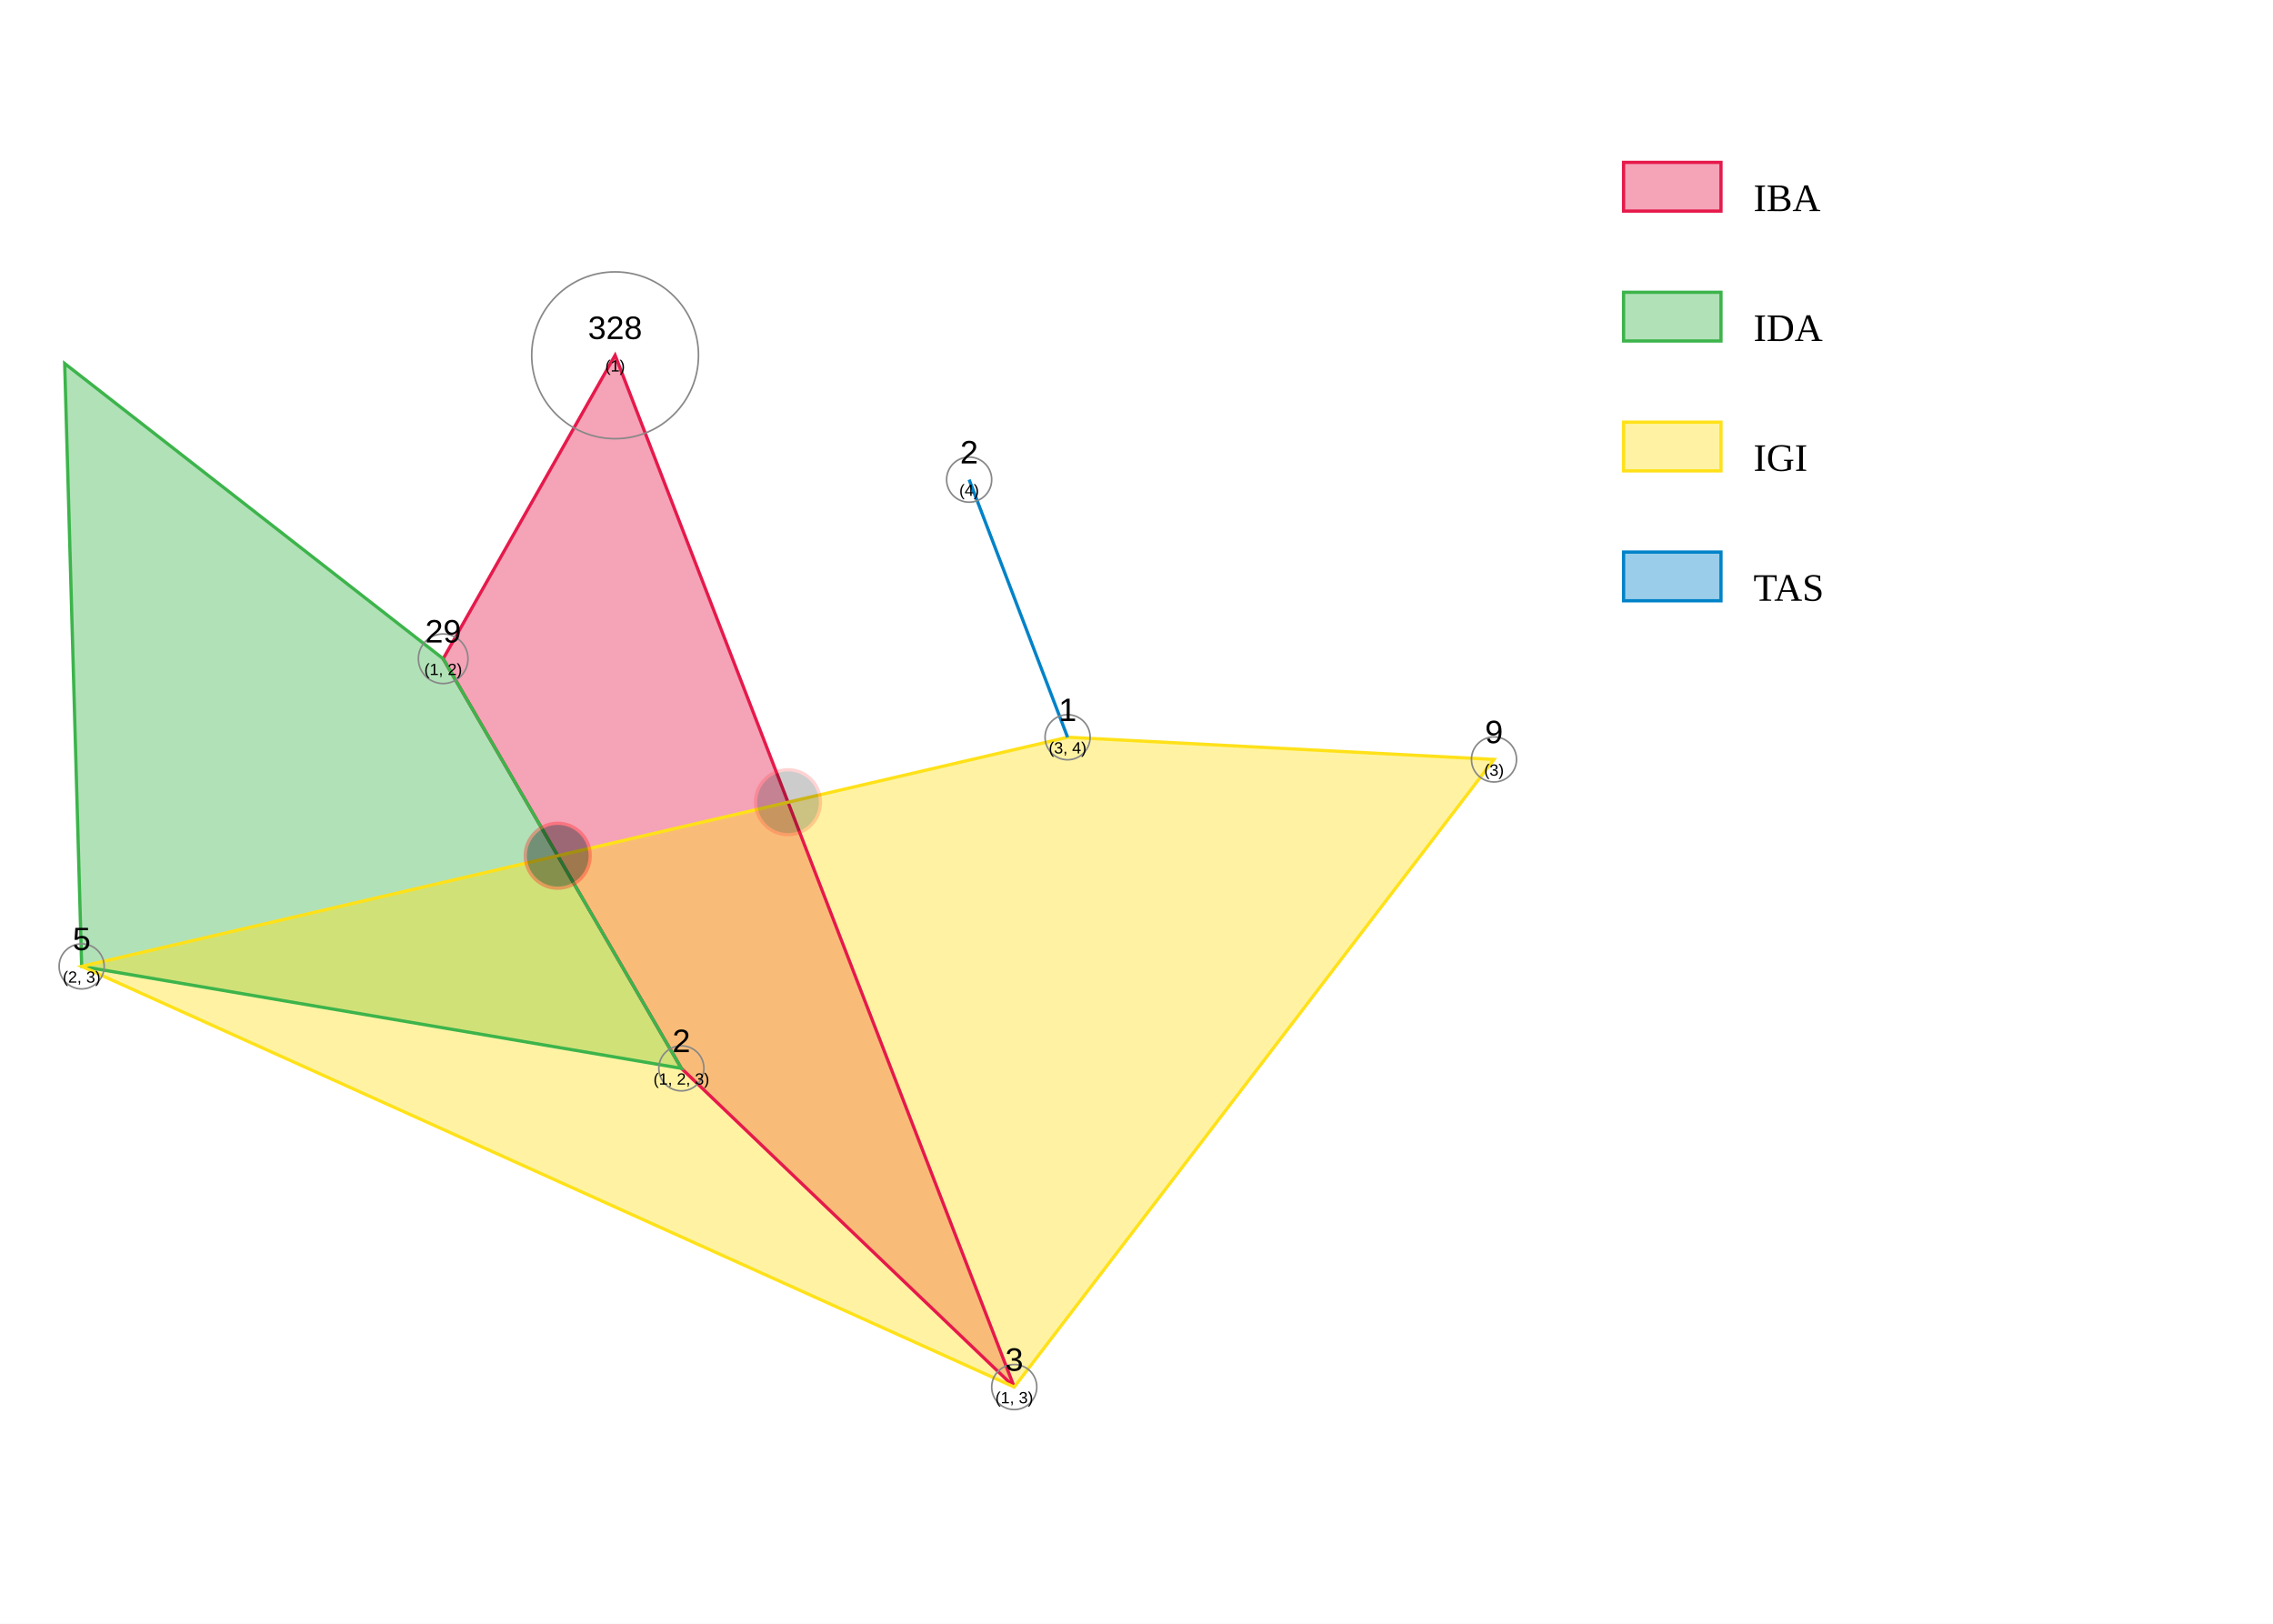
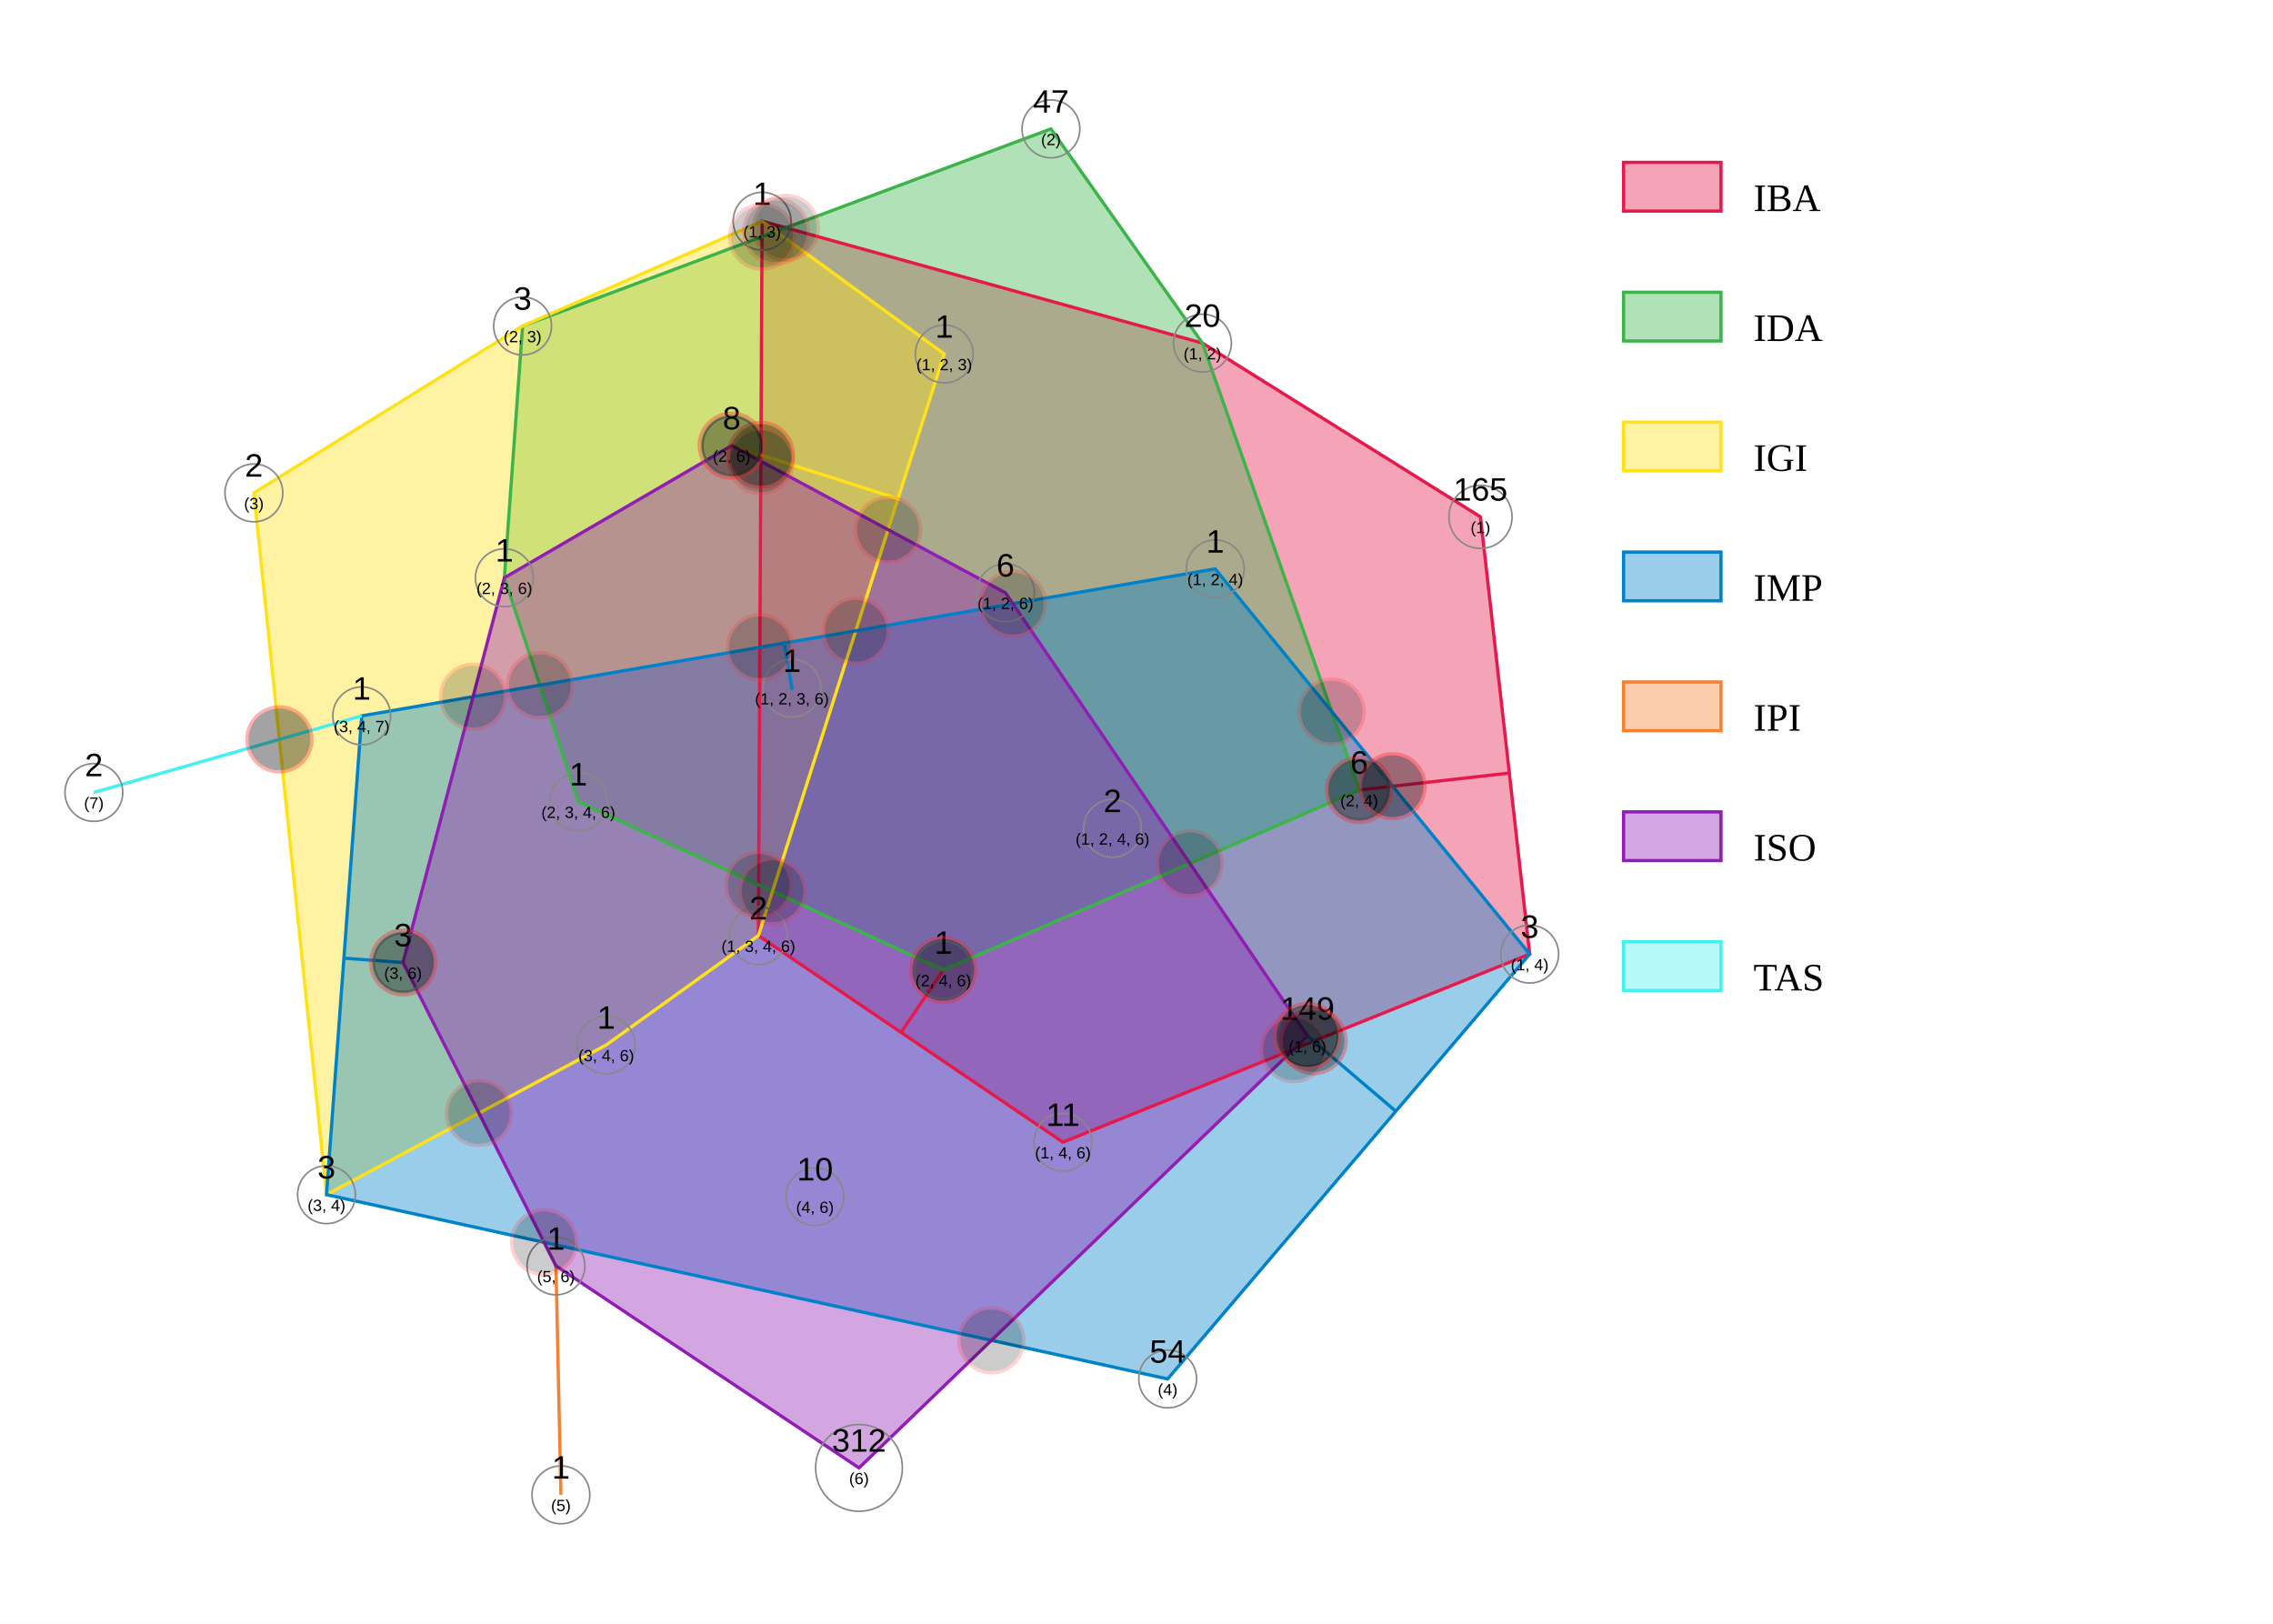
<svg xmlns="http://www.w3.org/2000/svg" xmlns:xlink="http://www.w3.org/1999/xlink" viewBox="0 0 700 500">
  <defs>
    <style type="text/css">
  .borderLine {
	   stroke: none;
	   fill-opacity: 0.4;
  }
  .outLine {
	   stroke-width: 1;
	   fill: none;
  }
  .circle {
	   stroke: #888888;
	   stroke-width: 0.5;
	   fill: none;
    pointer-events: all;
  }
  .spcircle {
	   stroke: #FF2222;
	   stroke-width: 1;
	   fill: #000000;
	   opacity: 0.2;
    pointer-events: all;
  }
  .tLabel {
	   font-family: Arial;
    pointer-events: none;
	   font-size: 14px;
	   text-anchor: middle;
	   alignment-baseline: central;
  }
  .nLabel {
	   font-family: Arial;
    pointer-events: none;
	   font-size: 10px;
	   text-anchor: middle;
	   alignment-baseline: central;
  }
  .belong {
	   font-family: Arial;
    pointer-events: none;
	   font-size: 5px;
	   text-anchor: middle;
	   alignment-baseline: central;
  }
  .p0{
    stroke: none;
    fill: #e6194b;
  }
  .q0{
    fill: none;
    stroke: #e6194b;
  }
  .p1{
    stroke: none;
    fill: #3cb44b;
  }
  .q1{
    fill: none;
    stroke: #3cb44b;
  }
  .p2{
    stroke: none;
    fill: #ffe119;
  }
  .q2{
    fill: none;
    stroke: #ffe119;
  }
  .p3{
    stroke: none;
    fill: #0082c8;
  }
  .q3{
    fill: none;
    stroke: #0082c8;
  }
+   .p4{
+     stroke: none;
+     fill: #f58231;
+   }
+   .q4{
+     fill: none;
+     stroke: #f58231;
+   }
+   .p5{
+     stroke: none;
+     fill: #911eb4;
+   }
+   .q5{
+     fill: none;
+     stroke: #911eb4;
+   }
+   .p6{
+     stroke: none;
+     fill: #46f0f0;
+   }
+   .q6{
+     fill: none;
+     stroke: #46f0f0;
+   }

</style>
    <symbol id="bl0">
-       <path d="M 136.48 202.85 L 136.48 202.85 L 209.84 328.98 L 312.35 427.11 L 189.43 109.40 Z" />
+       <path d="M 233.55 288.11 L 233.55 288.11 L 277.49 317.91 L 290.47 298.77 L 290.45 298.66 L 290.55 298.64 L 290.57 298.75 L 290.47 298.77 L 277.49 317.91 L 327.34 351.71 L 471.09 293.80 L 464.82 238.05 L 418.67 243.25 L 418.60 243.33 L 418.52 243.27 L 418.58 243.18 L 418.67 243.25 L 464.82 238.05 L 455.93 159.16 L 370.31 105.65 L 234.70 68.11 Z" />
    </symbol>
    <symbol id="bl1">
-       <path d="M 19.92 111.94 L 19.92 111.94 L 25.15 297.58 L 209.84 328.98 L 136.48 202.85 Z" />
+       <path d="M 155.33 177.91 L 155.33 177.91 L 178.10 246.87 L 290.51 298.70 L 418.59 243.26 L 370.31 105.65 L 323.65 39.69 L 160.94 100.38 Z" />
    </symbol>
    <symbol id="bl2">
-       <path d="M 25.15 297.58 L 25.15 297.58 L 312.35 427.11 L 460.10 233.85 L 328.78 227.02 Z" />
+       <path d="M 78.19 151.78 L 78.19 151.78 L 100.55 367.88 L 186.69 321.78 L 233.55 288.11 L 276.54 153.58 L 225.41 137.24 L 225.31 137.29 L 225.26 137.19 L 225.36 137.14 L 225.41 137.24 L 276.54 153.58 L 290.79 109.00 L 234.70 68.11 L 160.94 100.38 Z" />
    </symbol>
    <symbol id="bl3">
-       <path d="M 298.46 147.70 L 298.46 147.70 L 328.78 227.02 Z" />
+       <path d="M 100.55 367.88 L 100.55 367.88 L 359.60 424.62 L 429.86 342.19 L 402.72 319.06 L 402.61 319.07 L 402.60 318.96 L 402.71 318.95 L 402.72 319.06 L 429.86 342.19 L 471.09 293.80 L 374.24 175.17 L 241.50 198.03 L 243.88 211.83 L 243.96 211.89 L 243.90 211.98 L 243.81 211.91 L 243.88 211.83 L 241.50 198.03 L 111.40 220.43 L 105.91 295.05 L 124.05 296.39 L 124.13 296.32 L 124.20 296.40 L 124.12 296.47 L 124.05 296.39 L 105.91 295.05 Z" />
+     </symbol>
+     <symbol id="bl4">
+       <path d="M 171.22 389.81 L 171.22 389.81 L 172.74 460.31 Z" />
+     </symbol>
+     <symbol id="bl5">
+       <path d="M 124.12 296.39 L 124.12 296.39 L 171.22 389.81 L 264.54 452.01 L 402.66 319.01 L 309.64 182.54 L 225.33 137.21 L 155.33 177.91 Z" />
+     </symbol>
+     <symbol id="bl6">
+       <path d="M 28.91 244.02 L 28.91 244.02 L 111.40 220.43 Z" />
    </symbol>
  </defs>
  <rect width="700" height="500" style="fill:#fff;stroke-width:0" />
  <use class="p0 borderLine" xlink:href="#bl0" />
  <use class="p1 borderLine" xlink:href="#bl1" />
  <use class="p2 borderLine" xlink:href="#bl2" />
  <use class="p3 borderLine" xlink:href="#bl3" />
+   <use class="p4 borderLine" xlink:href="#bl4" />
+   <use class="p5 borderLine" xlink:href="#bl5" />
+   <use class="p6 borderLine" xlink:href="#bl6" />
  <use class="q0 outLine" xlink:href="#bl0" />
  <use class="q1 outLine" xlink:href="#bl1" />
  <use class="q2 outLine" xlink:href="#bl2" />
  <use class="q3 outLine" xlink:href="#bl3" />
-   <circle class="circle" cx="189.428" cy="109.404" r="25.683" />
-   <text class="nLabel" x="189.43" y="104.40">328</text>
-   <text class="belong" x="189.43" y="114.40">(1)</text>
-   <circle class="circle" cx="136.484" cy="202.851" r="7.637" />
-   <text class="nLabel" x="136.48" y="197.85">29</text>
-   <text class="belong" x="136.48" y="207.85">(1, 2)</text>
-   <circle class="circle" cx="460.098" cy="233.854" r="6.941" />
-   <text class="nLabel" x="460.10" y="228.85">9</text>
-   <text class="belong" x="460.10" y="238.85">(3)</text>
-   <circle class="circle" cx="312.35" cy="427.112" r="6.941" />
-   <text class="nLabel" x="312.35" y="422.11">3</text>
-   <text class="belong" x="312.35" y="432.11">(1, 3)</text>
-   <circle class="circle" cx="25.149" cy="297.58" r="6.941" />
-   <text class="nLabel" x="25.15" y="292.58">5</text>
-   <text class="belong" x="25.15" y="302.58">(2, 3)</text>
-   <circle class="circle" cx="209.839" cy="328.977" r="6.941" />
-   <text class="nLabel" x="209.84" y="323.98">2</text>
-   <text class="belong" x="209.84" y="333.98">(1, 2, 3)</text>
-   <circle class="circle" cx="298.461" cy="147.697" r="6.941" />
-   <text class="nLabel" x="298.46" y="142.70">2</text>
-   <text class="belong" x="298.46" y="152.70">(4)</text>
-   <circle class="circle" cx="328.78" cy="227.018" r="6.941" />
-   <text class="nLabel" x="328.78" y="222.02">1</text>
-   <text class="belong" x="328.78" y="232.02">(3, 4)</text>
+   <use class="q4 outLine" xlink:href="#bl4" />
+   <use class="q5 outLine" xlink:href="#bl5" />
+   <use class="q6 outLine" xlink:href="#bl6" />
+   <circle class="circle" cx="455.935" cy="159.157" r="9.721" />
+   <text class="nLabel" x="455.93" y="154.16">165</text>
+   <text class="belong" x="455.93" y="164.16">(1)</text>
+   <circle class="circle" cx="323.649" cy="39.693" r="8.905" />
+   <text class="nLabel" x="323.65" y="34.69">47</text>
+   <text class="belong" x="323.65" y="44.69">(2)</text>
+   <circle class="circle" cx="370.313" cy="105.648" r="8.905" />
+   <text class="nLabel" x="370.31" y="100.65">20</text>
+   <text class="belong" x="370.31" y="110.65">(1, 2)</text>
+   <circle class="circle" cx="78.188" cy="151.777" r="8.905" />
+   <text class="nLabel" x="78.19" y="146.78">2</text>
+   <text class="belong" x="78.19" y="156.78">(3)</text>
+   <circle class="circle" cx="234.701" cy="68.113" r="8.905" />
+   <text class="nLabel" x="234.70" y="63.11">1</text>
+   <text class="belong" x="234.70" y="73.11">(1, 3)</text>
+   <circle class="circle" cx="160.94" cy="100.378" r="8.905" />
+   <text class="nLabel" x="160.94" y="95.38">3</text>
+   <text class="belong" x="160.94" y="105.38">(2, 3)</text>
+   <circle class="circle" cx="290.795" cy="108.995" r="8.905" />
+   <text class="nLabel" x="290.79" y="104.00">1</text>
+   <text class="belong" x="290.79" y="114.00">(1, 2, 3)</text>
+   <circle class="circle" cx="359.601" cy="424.619" r="8.905" />
+   <text class="nLabel" x="359.60" y="419.62">54</text>
+   <text class="belong" x="359.60" y="429.62">(4)</text>
+   <circle class="circle" cx="471.094" cy="293.8" r="8.905" />
+   <text class="nLabel" x="471.09" y="288.80">3</text>
+   <text class="belong" x="471.09" y="298.80">(1, 4)</text>
+   <circle class="circle" cx="418.591" cy="243.259" r="8.905" />
+   <text class="nLabel" x="418.59" y="238.26">6</text>
+   <text class="belong" x="418.59" y="248.26">(2, 4)</text>
+   <circle class="circle" cx="374.24" cy="175.167" r="8.905" />
+   <text class="nLabel" x="374.24" y="170.17">1</text>
+   <text class="belong" x="374.24" y="180.17">(1, 2, 4)</text>
+   <circle class="circle" cx="100.55" cy="367.878" r="8.905" />
+   <text class="nLabel" x="100.55" y="362.88">3</text>
+   <text class="belong" x="100.55" y="372.88">(3, 4)</text>
+   <circle class="circle" cx="172.744" cy="460.308" r="8.905" />
+   <text class="nLabel" x="172.74" y="455.31">1</text>
+   <text class="belong" x="172.74" y="465.31">(5)</text>
+   <circle class="circle" cx="264.539" cy="452.013" r="13.367" />
+   <text class="nLabel" x="264.54" y="447.01">312</text>
+   <text class="belong" x="264.54" y="457.01">(6)</text>
+   <circle class="circle" cx="402.66" cy="319.007" r="9.238" />
+   <text class="nLabel" x="402.66" y="314.01">149</text>
+   <text class="belong" x="402.66" y="324.01">(1, 6)</text>
+   <circle class="circle" cx="225.333" cy="137.214" r="8.905" />
+   <text class="nLabel" x="225.33" y="132.21">8</text>
+   <text class="belong" x="225.33" y="142.21">(2, 6)</text>
+   <circle class="circle" cx="309.639" cy="182.539" r="8.905" />
+   <text class="nLabel" x="309.64" y="177.54">6</text>
+   <text class="belong" x="309.64" y="187.54">(1, 2, 6)</text>
+   <circle class="circle" cx="124.123" cy="296.394" r="8.905" />
+   <text class="nLabel" x="124.12" y="291.39">3</text>
+   <text class="belong" x="124.12" y="301.39">(3, 6)</text>
+   <circle class="circle" cx="155.326" cy="177.906" r="8.905" />
+   <text class="nLabel" x="155.33" y="172.91">1</text>
+   <text class="belong" x="155.33" y="182.91">(2, 3, 6)</text>
+   <circle class="circle" cx="243.889" cy="211.901" r="8.905" />
+   <text class="nLabel" x="243.89" y="206.90">1</text>
+   <text class="belong" x="243.89" y="216.90">(1, 2, 3, 6)</text>
+   <circle class="circle" cx="250.976" cy="368.487" r="8.905" />
+   <text class="nLabel" x="250.98" y="363.49">10</text>
+   <text class="belong" x="250.98" y="373.49">(4, 6)</text>
+   <circle class="circle" cx="327.341" cy="351.712" r="8.905" />
+   <text class="nLabel" x="327.34" y="346.71">11</text>
+   <text class="belong" x="327.34" y="356.71">(1, 4, 6)</text>
+   <circle class="circle" cx="290.509" cy="298.704" r="8.905" />
+   <text class="nLabel" x="290.51" y="293.70">1</text>
+   <text class="belong" x="290.51" y="303.70">(2, 4, 6)</text>
+   <circle class="circle" cx="342.606" cy="255.083" r="8.905" />
+   <text class="nLabel" x="342.61" y="250.08">2</text>
+   <text class="belong" x="342.61" y="260.08">(1, 2, 4, 6)</text>
+   <circle class="circle" cx="186.686" cy="321.781" r="8.905" />
+   <text class="nLabel" x="186.69" y="316.78">1</text>
+   <text class="belong" x="186.69" y="326.78">(3, 4, 6)</text>
+   <circle class="circle" cx="233.546" cy="288.113" r="8.905" />
+   <text class="nLabel" x="233.55" y="283.11">2</text>
+   <text class="belong" x="233.55" y="293.11">(1, 3, 4, 6)</text>
+   <circle class="circle" cx="178.102" cy="246.875" r="8.905" />
+   <text class="nLabel" x="178.10" y="241.87">1</text>
+   <text class="belong" x="178.10" y="251.87">(2, 3, 4, 6)</text>
+   <circle class="circle" cx="171.218" cy="389.809" r="8.905" />
+   <text class="nLabel" x="171.22" y="384.81">1</text>
+   <text class="belong" x="171.22" y="394.81">(5, 6)</text>
+   <circle class="circle" cx="28.905" cy="244.024" r="8.905" />
+   <text class="nLabel" x="28.91" y="239.02">2</text>
+   <text class="belong" x="28.91" y="249.02">(7)</text>
+   <circle class="circle" cx="111.398" cy="220.435" r="8.905" />
+   <text class="nLabel" x="111.40" y="215.43">1</text>
+   <text class="belong" x="111.40" y="225.43">(3, 4, 7)</text>
  <rect class="p0 borderLine" data-nbit="0" x="500.00" y="50.00" width="30.00" height="15.00" />
  <rect class="q0" x="500.00" y="50.00" width="30.00" height="15.00" />
  <text class="legend" x="540.00" y="65.00">IBA</text>
  <rect class="p1 borderLine" data-nbit="1" x="500.00" y="90.00" width="30.00" height="15.00" />
  <rect class="q1" x="500.00" y="90.00" width="30.00" height="15.00" />
  <text class="legend" x="540.00" y="105.00">IDA</text>
  <rect class="p2 borderLine" data-nbit="2" x="500.00" y="130.00" width="30.00" height="15.00" />
  <rect class="q2" x="500.00" y="130.00" width="30.00" height="15.00" />
  <text class="legend" x="540.00" y="145.00">IGI</text>
  <rect class="p3 borderLine" data-nbit="3" x="500.00" y="170.00" width="30.00" height="15.00" />
  <rect class="q3" x="500.00" y="170.00" width="30.00" height="15.00" />
-   <text class="legend" x="540.00" y="185.00">TAS</text>
-   <circle class="spcircle" cx="171.762" cy="263.508" r="10" />
-   <circle class="spcircle" cx="242.675" cy="247.028" r="10" />
-   <circle class="spcircle" cx="171.762" cy="263.508" r="10" />
+   <text class="legend" x="540.00" y="185.00">IMP</text>
+   <rect class="p4 borderLine" data-nbit="4" x="500.00" y="210.00" width="30.00" height="15.00" />
+   <rect class="q4" x="500.00" y="210.00" width="30.00" height="15.00" />
+   <text class="legend" x="540.00" y="225.00">IPI</text>
+   <rect class="p5 borderLine" data-nbit="5" x="500.00" y="250.00" width="30.00" height="15.00" />
+   <rect class="q5" x="500.00" y="250.00" width="30.00" height="15.00" />
+   <text class="legend" x="540.00" y="265.00">ISO</text>
+   <rect class="p6 borderLine" data-nbit="6" x="500.00" y="290.00" width="30.00" height="15.00" />
+   <rect class="q6" x="500.00" y="290.00" width="30.00" height="15.00" />
+   <text class="legend" x="540.00" y="305.00">TAS</text>
+   <circle class="spcircle" cx="290.449" cy="298.676" r="10" />
+   <circle class="spcircle" cx="290.559" cy="298.682" r="10" />
+   <circle class="spcircle" cx="404.542" cy="320.611" r="10" />
+   <circle class="spcircle" cx="404.542" cy="320.611" r="10" />
+   <circle class="spcircle" cx="398.442" cy="323.069" r="10" />
+   <circle class="spcircle" cx="428.885" cy="242.1" r="10" />
+   <circle class="spcircle" cx="418.536" cy="243.283" r="10" />
+   <circle class="spcircle" cx="418.571" cy="243.199" r="10" />
+   <circle class="spcircle" cx="428.885" cy="242.1" r="10" />
+   <circle class="spcircle" cx="242.018" cy="70.138" r="10" />
+   <circle class="spcircle" cx="233.628" cy="272.477" r="10" />
+   <circle class="spcircle" cx="234.676" cy="72.877" r="10" />
+   <circle class="spcircle" cx="234.323" cy="140.088" r="10" />
+   <circle class="spcircle" cx="234.323" cy="140.088" r="10" />
+   <circle class="spcircle" cx="234.012" cy="199.318" r="10" />
+   <circle class="spcircle" cx="234.313" cy="142.042" r="10" />
+   <circle class="spcircle" cx="166.251" cy="210.988" r="10" />
+   <circle class="spcircle" cx="237.912" cy="274.452" r="10" />
+   <circle class="spcircle" cx="366.421" cy="265.843" r="10" />
+   <circle class="spcircle" cx="410.122" cy="219.118" r="10" />
+   <circle class="spcircle" cx="239.016" cy="71.258" r="10" />
+   <circle class="spcircle" cx="86.043" cy="227.685" r="10" />
+   <circle class="spcircle" cx="86.043" cy="227.685" r="10" />
+   <circle class="spcircle" cx="147.495" cy="342.754" r="10" />
+   <circle class="spcircle" cx="263.552" cy="194.23" r="10" />
+   <circle class="spcircle" cx="273.499" cy="163.11" r="10" />
+   <circle class="spcircle" cx="225.39" cy="137.245" r="10" />
+   <circle class="spcircle" cx="225.287" cy="137.241" r="10" />
+   <circle class="spcircle" cx="167.561" cy="382.555" r="10" />
+   <circle class="spcircle" cx="305.331" cy="412.732" r="10" />
+   <circle class="spcircle" cx="402.61" cy="319.056" r="10" />
+   <circle class="spcircle" cx="402.625" cy="318.957" r="10" />
+   <circle class="spcircle" cx="311.928" cy="185.899" r="10" />
+   <circle class="spcircle" cx="145.681" cy="214.53" r="10" />
+   <circle class="spcircle" cx="124.14" cy="296.331" r="10" />
+   <circle class="spcircle" cx="124.148" cy="296.443" r="10" />
</svg>
